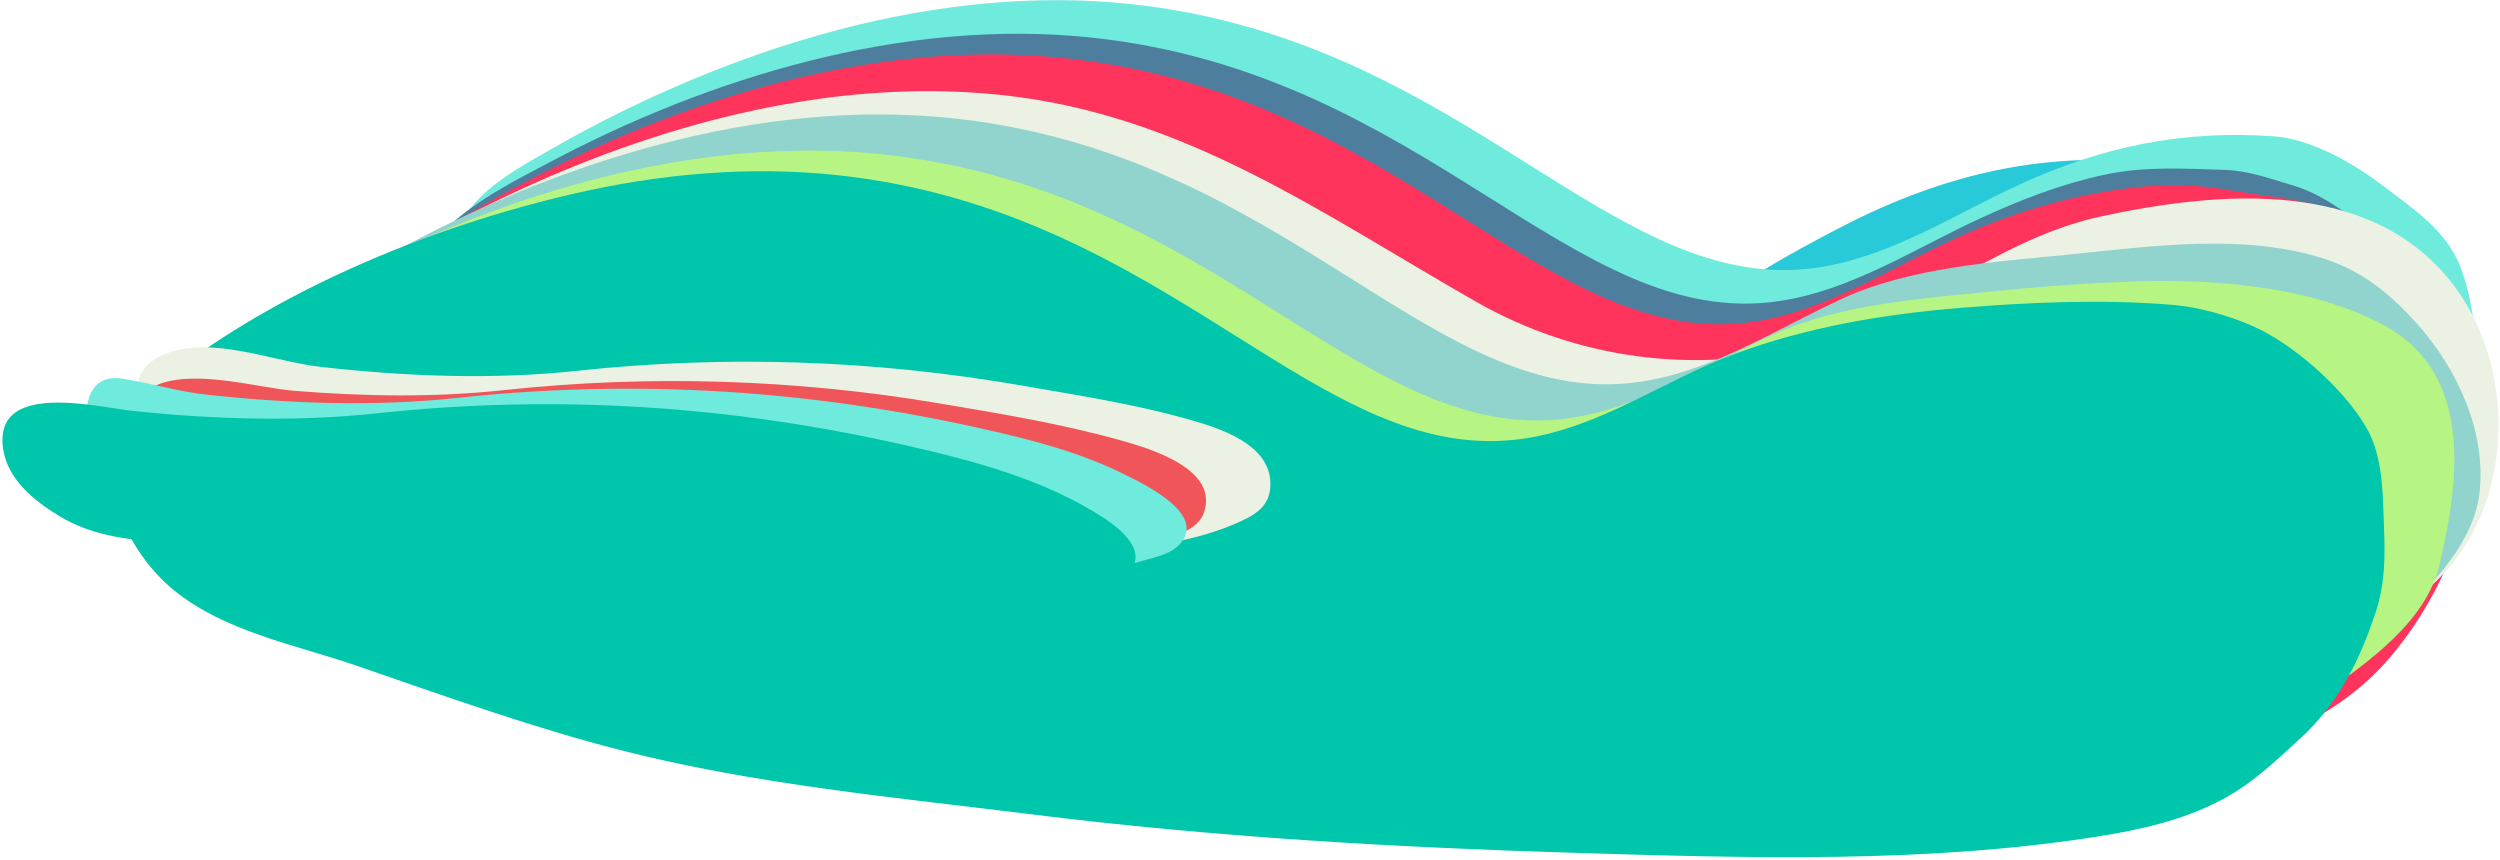
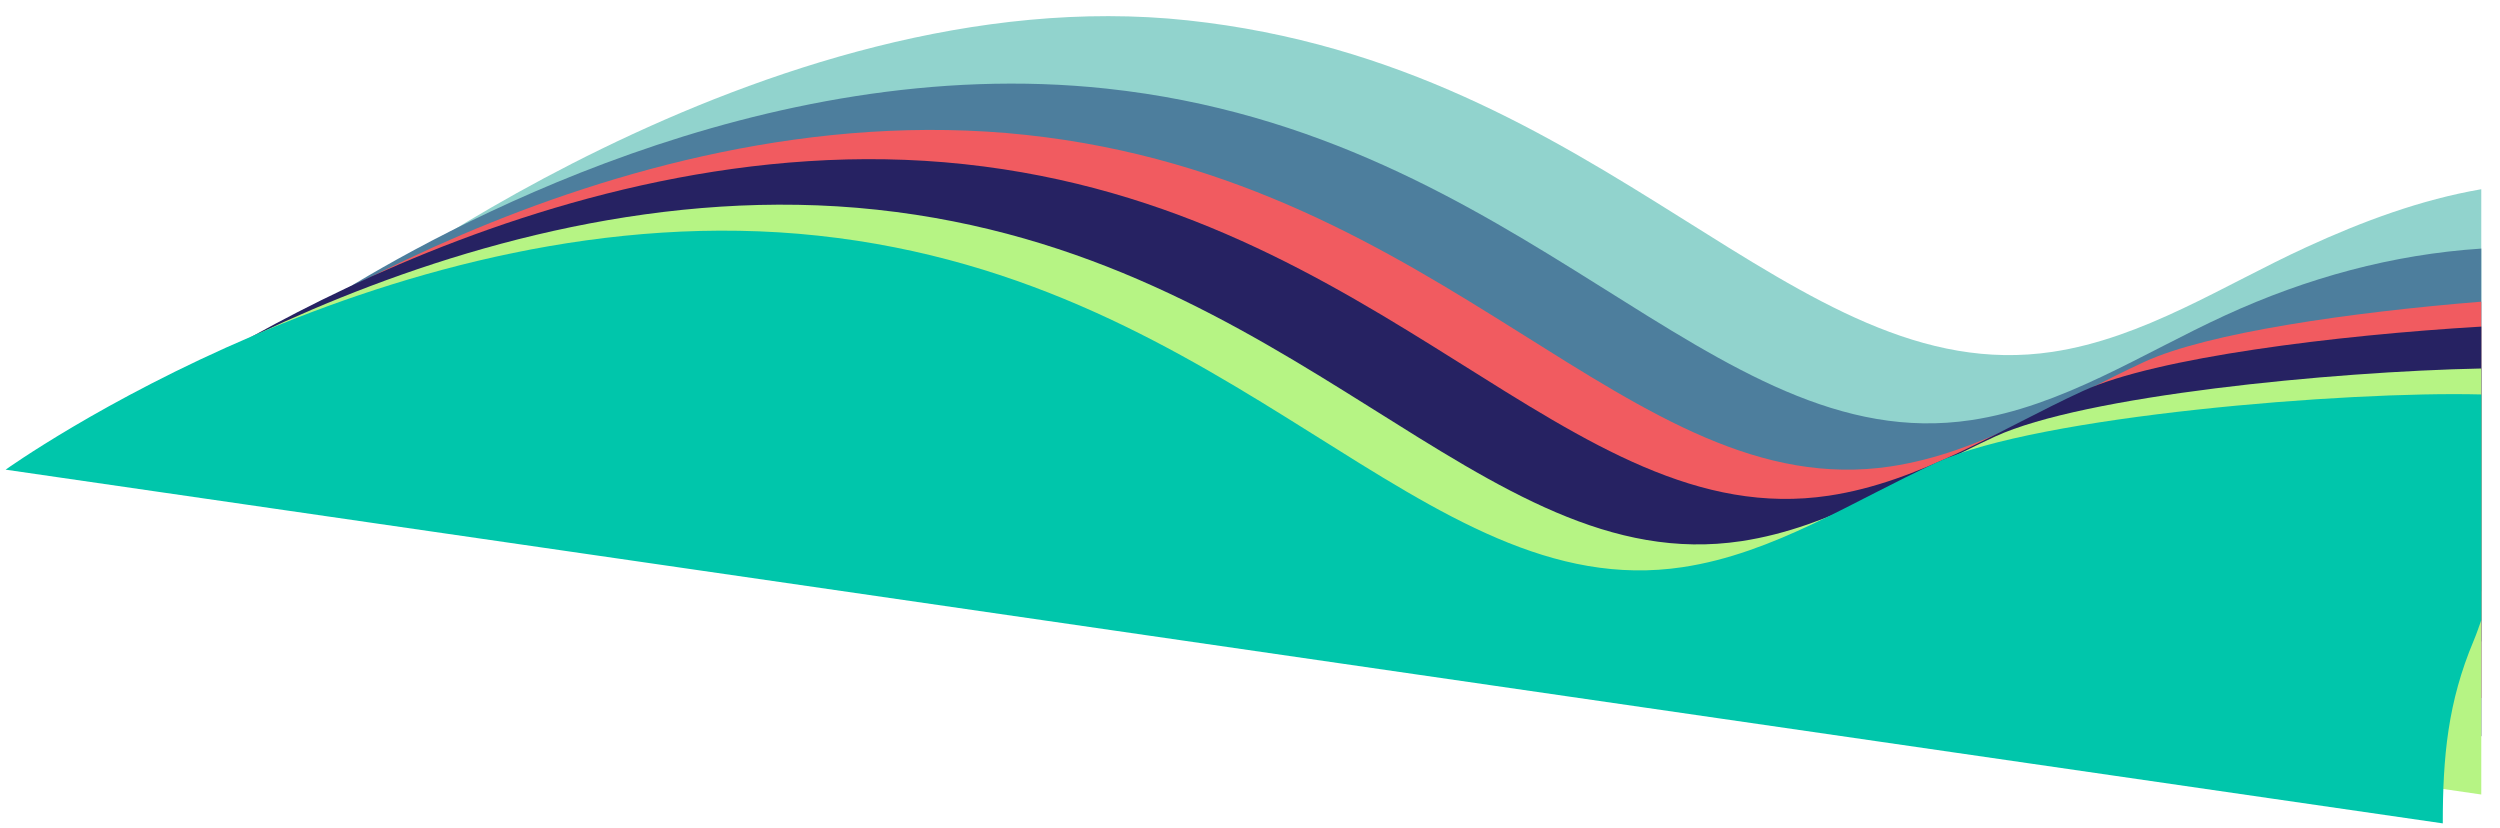
- <svg xmlns="http://www.w3.org/2000/svg" version="1.1" x="0px" y="0px" width="771px" height="265px" viewBox="-0.75 -0.059 771 265" overflow="visible" enable-background="new -0.75 -0.059 771 265" xml:space="preserve">
+ <svg xmlns="http://www.w3.org/2000/svg" version="1.1" x="0px" y="0px" width="133px" height="44px" viewBox="-0.299 -0.859 133 44" overflow="visible" enable-background="new -0.299 -0.859 133 44" xml:space="preserve">
  <defs>
</defs>
-   <path fill="#28C9D8" d="M477.362,143.473c-2.139,6.024-0.029,11.061,5.572,13.727c17.637,8.398,40.156,5.921,59.027,5.921  c25.377,0,50.752,0,76.129,0c11.977,0,23.955,0,35.932,0c13.949,0,29.304,1.919,41.477-6.164c8.959-5.948,16.516-15.878,21.5-25.095  c9.557-17.674,4.996-39.631-4.989-56.232c-4.163-6.921-9.702-15.143-16.888-19.181c-4.828-2.712-12.42-3.13-17.795-4.563  c-5.723-1.527-12.182-1.798-18.072-2.226c-11.229-0.815-22.537-0.538-33.698,0.968c-19.854,2.68-38.854,9.34-56.669,18.391  c-18.86,9.582-39.547,21.581-55.811,35.17c-6.145,5.133-11.991,10.953-18.059,16.284  C487.864,126.759,480.608,134.322,477.362,143.473z" />
-   <path fill="#6EEBDC" d="M348.176,1.224c103.506,11.147,148.093,90.768,211.79,81.213c22.391-3.359,41.953-16.336,62.27-25.666  c25.574-11.745,50.246-16.74,78.068-14.811c11.822,0.819,24.895,8.423,34.264,15.562c8.918,6.793,19.061,13.546,23.318,24.331  c4.971,12.588,5.682,28.518,4.498,41.895c-3.186,36.018-27.752,70.644-56.941,90.566c-27.597,18.835-63.424,22.802-95.527,26.595  c-21.602,2.553-42.893,3.396-64.655,3.437c-26.259,0.05-50.847-6.454-76.646-10.572c-27.423-4.377-54.604-10.415-81.729-16.314  c-34.709-7.549-69.591-14.194-102.523-28.002c-24.67-10.343-49.016-23.282-71.877-37.111c-15.246-9.223-31.252-19.588-44.504-31.515  c-12.016-10.814-31.512-24.634-29.482-42.983c0.496-4.491,2.4-8.751,5.049-12.56c6.012-8.647,17.432-14.618,26.465-19.784  c10.219-5.846,20.717-11.21,31.43-16.092c29.021-13.225,59.84-23.06,91.516-27.252C311.247-0.261,329.819-0.753,348.176,1.224z" />
-   <path fill="#4D7E9D" d="M336.231,11.574c103.506,11.147,148.095,90.768,211.791,81.213c22.393-3.358,41.953-16.336,62.27-25.666  c12.027-5.523,24.469-10.355,37.429-13.18c12.954-2.823,24.866-1.985,37.776-1.595c7.062,0.214,13.65,2.64,20.433,4.634  c8.73,2.565,16.417,7.975,23.154,13.84c16.54,14.402,29.09,30.899,31.3,53.639c1.586,16.314-0.355,31.95-11.105,45.254  c-13.133,16.25-35.357,25.868-54.181,33.56c-36.353,14.854-77.8,14.465-116.42,16.696c-46.934,2.711-93.234,0.04-140.062-3.512  c-66.389-5.035-132.039-11.496-194.381-36.667c-18.902-7.632-37.574-15.016-56.875-21.571  c-17.268-5.866-31.742-16.533-46.863-26.366c-9.154-5.952-16.483-11.755-17.609-22.905c-0.602-5.956-0.802-11.814,1.012-17.516  c7.04-22.125,25.346-31.106,44.594-41.322c25.312-13.434,52.154-24.246,79.953-31.287C277.028,11.583,306.835,8.409,336.231,11.574z  " />
-   <path fill="#FF345C" d="M328.271,17.944c103.506,11.147,148.093,90.767,211.791,81.213c22.391-3.359,41.951-16.336,62.27-25.666  c18.535-8.512,38.383-14.244,58.73-16.079c10.248-0.924,18.776-0.1,28.742,1.66c9.758,1.723,19.919,2.002,29.08,6.165  c10.572,4.803,22.84,12.864,30.136,22.134c11.407,14.491,12.679,33.754,13.002,51.493c0.422,23.159-13.096,50.659-28.635,67.08  c-17.006,17.97-42.581,26.573-65.993,32.051c-26.414,6.181-53.939,7.979-81.021,6.765c-66.077-2.962-131.936-14.774-196.354-29.395  c-36.76-8.344-72.913-19.416-108.885-30.632c-21-6.547-41.863-14.564-62.352-22.542c-12.158-4.734-24.241-9.496-35.542-16.065  c-22.398-13.019-42.89-27.856-54.188-52.163c-1.415-3.042-2.92-6.74-2.555-10.117c1.101-10.165,12.514-15.142,20.281-19.695  c9.559-5.604,19.374-10.771,29.385-15.52c27.953-13.26,57.607-23.381,88.175-28.45C285.433,16.683,306.987,15.652,328.271,17.944z" />
-   <path fill="#EBF2E3" d="M308.563,29.29c56.031,6.034,98.453,36.62,145.82,63.662c31.002,17.699,67.246,22.543,101.832,13.792  c33.42-8.456,57.763-32.961,91.344-40.139c36.11-7.718,83.051-12.005,108.326,21.216c19.799,26.022,18.965,68.674-5.748,91.78  c-26.131,24.432-65.484,36.65-99.391,44.38c-55.273,12.599-108.486,10.331-164.343,3.854  c-85.635-9.929-169.106-29.549-250.319-58.218c-41.328-14.59-91.591-23.031-124.274-55.168c-8.987-8.836-9.579-22.318,0.611-29.831  c5.308-3.912,11.263-7.181,16.964-10.466c22.155-12.768,45.633-23.394,69.934-31.368C234.364,31.284,271.711,25.321,308.563,29.29z" />
-   <path fill="#91D3CD" d="M293.438,36.455c103.506,11.147,148.093,90.768,211.792,81.213c22.389-3.359,41.951-16.336,62.268-25.666  c20.959-9.624,46.836-11.265,69.451-13.526c25.842-2.583,54.695-6.802,79.723,1.47c11.352,3.752,20.017,10.918,27.938,19.764  c12.362,13.805,21.514,33.288,19.312,52.322c-1.974,17.062-17.969,31.739-30.084,42.528  c-28.747,25.599-64.139,35.844-101.012,43.819c-37.556,8.124-76.166,5.646-113.927-0.143  c-77.062-11.814-154.707-20.165-230.376-39.502c-42.576-10.88-82.23-26.82-122.665-43.801  c-20.396-8.565-43.495-14.418-62.358-26.102c-6.695-4.146-12.228-6.692-14.365-13.958c-6.078-20.676,21.391-31.792,35.881-39.52  c24.734-13.192,50.938-23.87,78.07-30.989C232.456,36.658,263.157,33.194,293.438,36.455z" />
-   <path fill="#B6F484" d="M271.939,47.602c103.505,11.147,148.093,90.767,211.792,81.212c22.391-3.359,41.951-16.336,62.268-25.665  c20.432-9.382,45.566-11.074,67.613-13.34c13.416-1.379,26.877-2.381,40.352-2.951c25.928-1.098,56.898,0.799,80.225,13.255  c27.924,14.912,23.625,48.104,17.309,74.302c-4.218,17.495-21.837,29.52-35.562,39.497c-20.539,14.93-42.23,20.183-67.146,24.972  c-87.061,16.735-179.345,3.338-265.266-12.535c-64.014-11.826-127.211-25.295-189.324-44.842  c-17.371-5.467-34.285-11.667-51.838-16.551c-15.088-4.197-28.582-10.001-42.486-17.109c-11.357-5.806-28.08-13.396-30.863-27.46  c-3.818-19.309,30.074-31.836,43.934-38.748c26.904-13.417,55.439-23.92,84.933-29.927C222.188,46.761,247.23,44.941,271.939,47.602  z" />
-   <path fill="#00C6AB" d="M257.608,53.972c103.506,11.147,148.092,90.767,211.791,81.212c23.537-3.53,43.07-18.01,64.99-26.149  c22.238-8.257,45.861-12.206,69.434-14.14c21.594-1.771,43.688-2.712,65.311-0.948c8.021,0.654,17.164,3.223,24.482,6.389  c12.663,5.478,28.346,19.277,35.406,31.451c5.219,8.997,5.072,20.604,5.449,30.561c0.354,9.365,0.384,17.503-2.613,26.526  c-5.045,15.187-11.617,28.209-23.332,38.931c-7.82,7.158-15.085,14.142-24.521,19.017c-11.801,6.099-24.256,8.938-37.381,11.027  c-53.015,8.438-108.137,6.729-161.662,5.11c-55.863-1.69-111.264-4.875-166.727-11.774c-42.387-5.273-86.27-9.296-127.768-19.937  c-27.344-7.011-54.674-16.852-81.383-26.046c-19.029-6.55-40.638-10.424-56.486-23.466c-13.748-11.313-25.506-34.909-14.59-51.275  c2.365-3.547,5.115-8.08,8.377-10.75c36.019-29.488,84.821-49.624,129.564-59.975C202.638,53.561,230.312,51.032,257.608,53.972z" />
-   <path fill="#EBF2E3" d="M70.505,107.73c9.5,1.373,19.268,4.418,27.666,5.362c26.229,2.946,52.933,4.023,79.219,1.192  c45.562-4.906,91.668-3.318,136.811,4.537c16.914,2.943,34.527,5.66,51.069,10.304c9.887,2.775,26.765,7.855,25.728,21.222  c-0.479,6.176-5.137,8.648-10.538,11c-16.085,7.003-37.078,9.022-54.462,7.032c-6.164-0.706-11.588-3.514-17.846-4.023  c-5.687-0.464-11.441-0.506-17.142-0.758c-26.912-1.19-53.824-2.38-80.736-3.57c-22.909-1.013-45.817-2.025-68.726-3.039  c-30.272-1.339-67.353,4.072-91.285-20.088c-8.131-8.209-14.252-21.858-0.387-27.679C56.103,106.609,63.226,106.679,70.505,107.73z" />
-   <path fill="#F05659" d="M48.7,118.256c12.027-4.196,30.452,1.334,41.265,2.208c21.507,1.739,43.251,2.104,64.73-0.208  c44.646-4.808,89.821-3.402,134.099,4.063c18.685,3.15,37.994,6.333,56.262,11.479c9.111,2.565,30.47,8.916,25.367,22.533  c-2.428,6.48-14.242,8.636-19.9,10.015c-18.771,4.574-36.818-1.011-55.3,1.211c-11.538,1.387-23.313,0.171-34.966-0.344  c-26.932-1.191-53.864-2.382-80.797-3.573c-34.038-1.506-68.293-2.609-102.131-6.865c-12.471-1.568-25.471-5.663-32.867-16.563  c-4.029-5.937-7.865-14.759-1.889-20.354C44.312,120.229,46.389,119.063,48.7,118.256z" />
-   <path fill="#6EEBDC" d="M33.124,116.685c1.151-0.195,2.461-0.194,3.943,0.042c8.682,1.386,17.148,3.983,26.152,4.954  c25.556,2.756,51.545,3.721,77.143,0.964c54.981-5.922,108.697-2.489,162.682,9.715c15.476,3.498,29.791,7.222,43.922,14.341  c6.115,3.08,24.502,12.043,16.057,21.144c-2.832,3.053-7.299,3.856-11.088,4.964c-11.018,3.22-22.236,4.611-33.627,5.637  c-35.87,3.231-69.93-0.942-105.488-5.509c-6.6-0.848-12.896-3.734-19.562-4.116c-7.222-0.413-14.671-0.195-21.971-0.518  c-29.725-1.314-59.652-1.533-89.188-4.527c-20.318-2.06-44.908-5.566-54.208-26.617C24.749,130.052,24.698,118.112,33.124,116.685z" />
-   <path fill="#00C6AB" d="M8.908,124.98c9.673-2.48,24.677,1.019,31.683,1.737c24.758,2.539,49.904,3.375,74.688,0.706  c55.104-5.934,108.93-2.465,163.025,9.793c20.977,4.753,43.271,10.597,61.522,22.571c8.558,5.614,14.655,13.487,3.794,19.058  c-4.895,2.511-10.965,2.586-16.373,2.889c-42.241,2.37-84.039-4.034-126.108-6.364c-12.382-0.686-24.781-0.956-37.169-1.504  c-14.005-0.619-28.01-1.238-42.016-1.857c-13.395-0.593-28.555,0.679-41.648-2.221c-20.487-4.537-43.969,0.763-62.876-10.753  c-7.789-4.744-15.937-11.329-17.247-20.853C-0.909,130.23,3.007,126.493,8.908,124.98z" />
+   <path fill="#91D3CD" d="M131.705,9.208c-3.212,0.553-6.315,1.709-9.3,3.079c-4.412,2.026-8.66,4.844-13.522,5.574  C95.051,19.935,85.368,2.646,62.893,0.225C40.416-2.196,17.375,15.713,17.375,15.713l114.33,14.893V9.208z" />
+   <path fill="#4D7E9D" d="M118.082,15.918c-4.412,2.026-8.659,4.845-13.521,5.574C90.729,23.565,81.047,6.277,58.57,3.855  c-18.301-1.97-35.449,7.518-41.195,11.114l114.331,18.299V12.366C126.995,12.673,122.434,13.919,118.082,15.918" />
+   <path fill="#F15B60" d="M131.705,15.19c-6.984,0.565-14.563,1.659-17.901,3.192c-4.412,2.026-8.66,4.845-13.522,5.573  C86.448,26.031,76.767,8.74,54.291,6.319c-22.479-2.42-43.226,12.449-43.226,12.449l120.64,17.51V15.19z" />
+   <path fill="#262262" d="M131.705,16.516c-7.737,0.458-17.314,1.645-21.187,3.423c-4.411,2.026-8.661,4.843-13.522,5.572  C83.162,27.586,73.48,10.296,51.005,7.875C28.528,5.456,7.779,20.325,7.779,20.325l123.926,17.984V16.516z" />
+   <path fill="#B6F484" d="M131.705,18.745c-8.014,0.165-21.148,1.453-25.854,3.615c-4.413,2.025-8.66,4.843-13.522,5.572  c-13.833,2.074-23.515-15.215-45.99-17.636C23.859,7.875,3.112,22.746,3.112,22.746l128.593,18.663V18.745z" />
+   <path fill="#00C6AB" d="M131.705,20.126c-7.154-0.187-23.582,1.143-28.968,3.615c-4.412,2.025-8.659,4.844-13.522,5.573  c-13.831,2.075-23.514-15.214-45.99-17.636C20.748,9.258,0,24.127,0,24.127l129.657,18.818c0-3.553,0.27-6.456,1.646-9.726  c0.15-0.357,0.274-0.722,0.401-1.085V20.126z" />
</svg>
